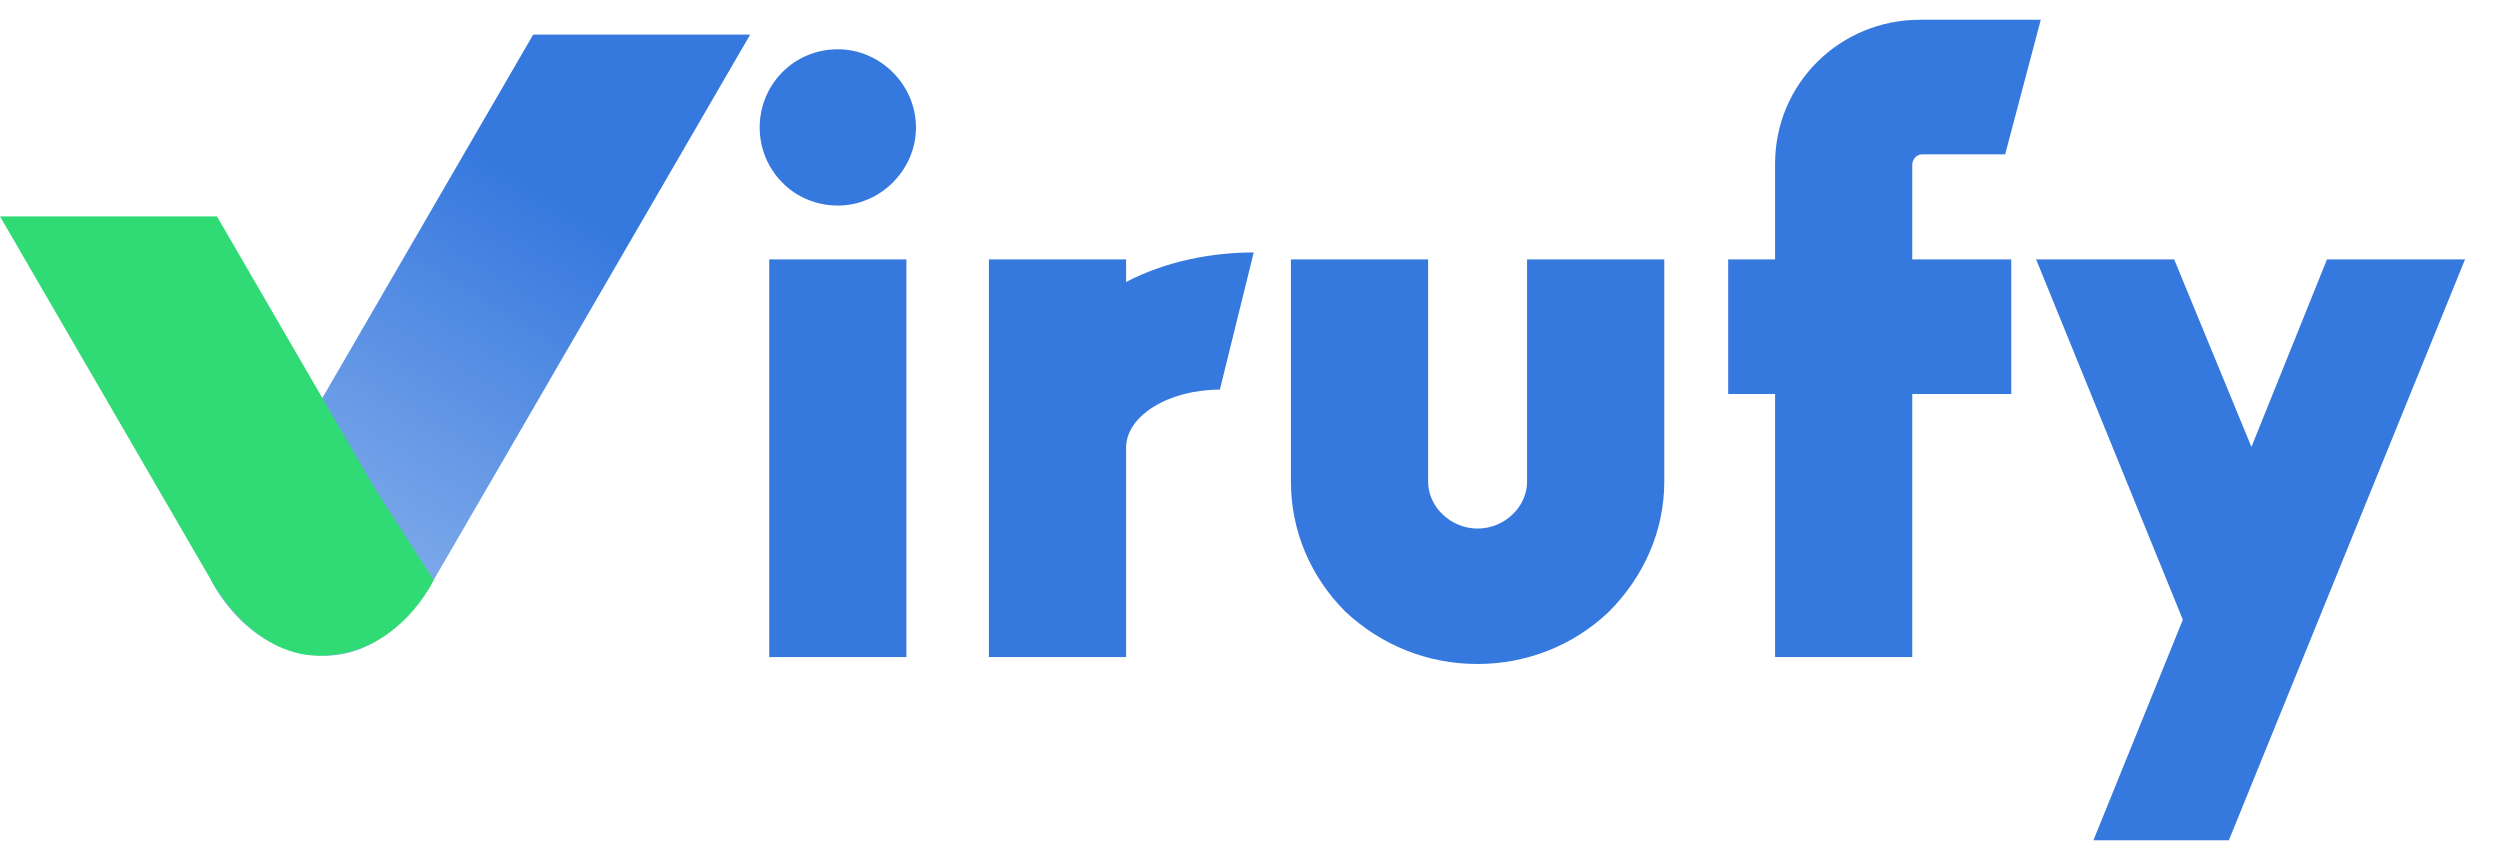
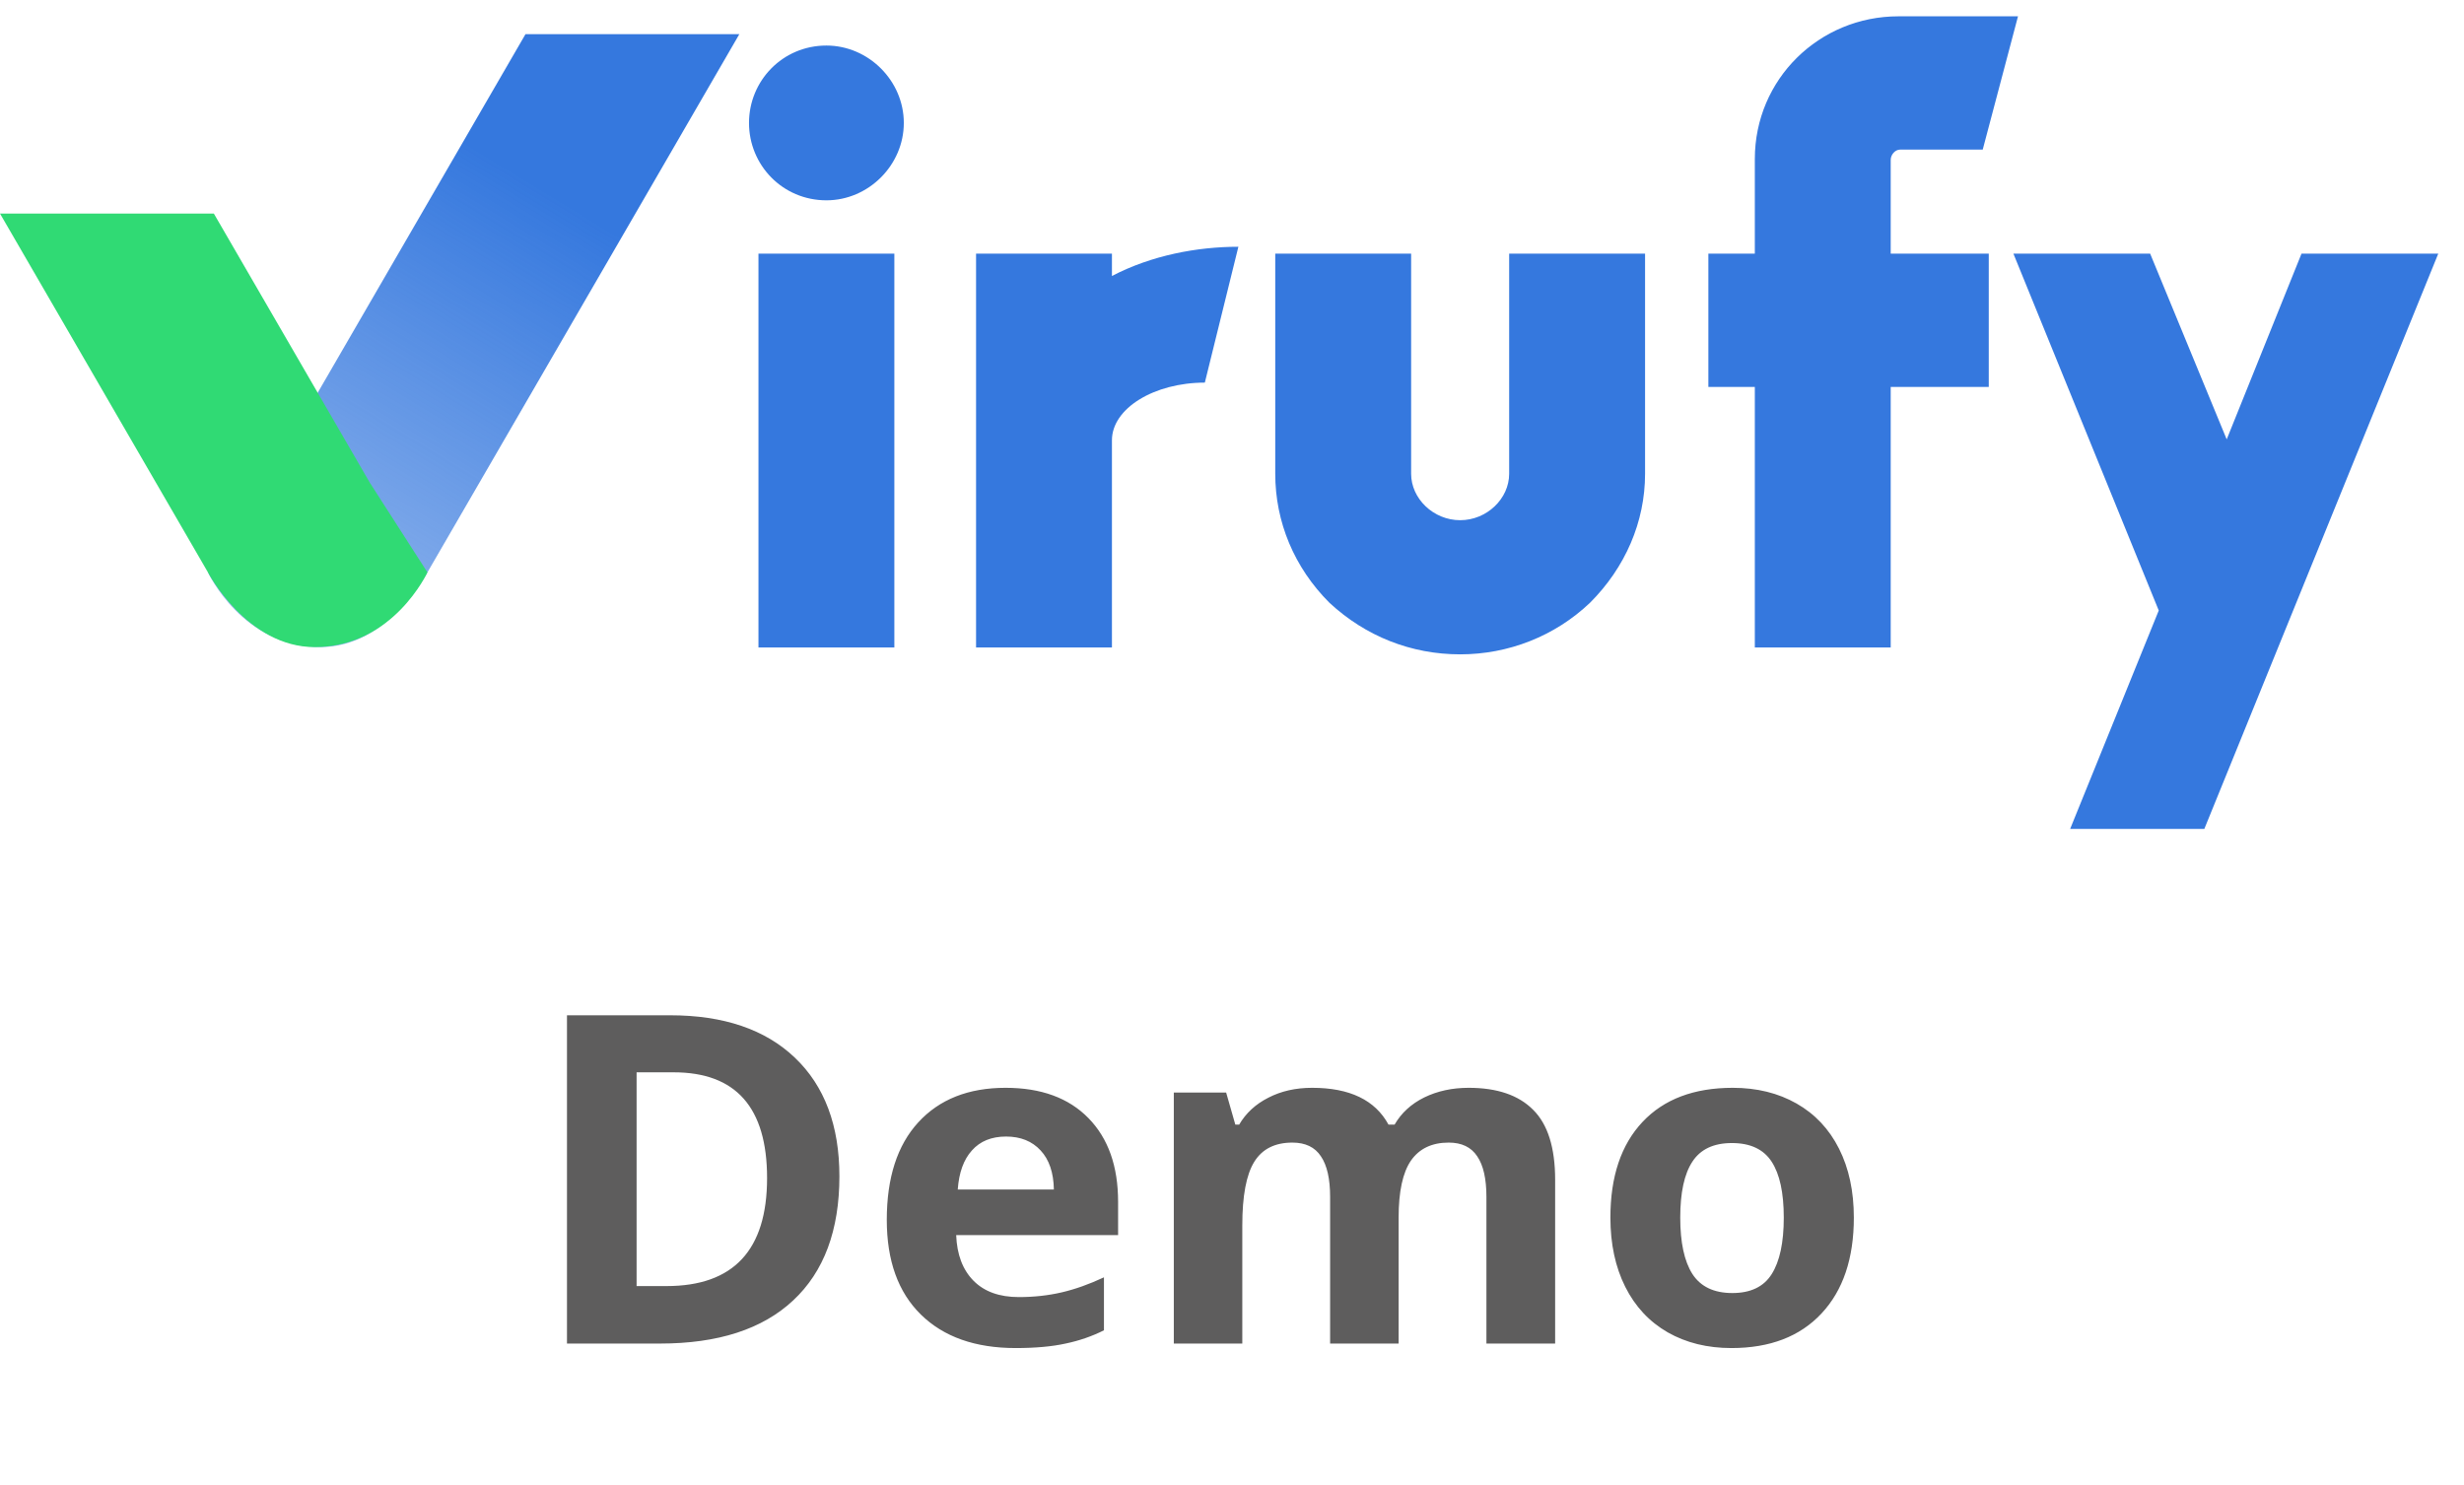
- <svg xmlns="http://www.w3.org/2000/svg" width="156" height="54" viewBox="0 0 156 54" fill="none">
-   <path d="M33.271 2.16L26.689 13.502L20.108 24.845L16.817 30.516L13.168 36.187C13.168 36.187 15.332 40.916 20.296 40.916C24.603 40.916 27.064 36.187 27.064 36.187L40.228 13.502L46.81 2.16H33.271Z" fill="url(#paint0_linear)" />
-   <path d="M20.121 24.846L13.539 13.503L-0 13.503L13.164 36.188C13.164 36.188 15.625 40.917 19.933 40.917C24.896 40.917 27.06 36.188 27.06 36.188L23.412 30.517L20.121 24.846Z" fill="#30DA74" />
-   <path d="M52.28 12.827C54.935 12.827 57.157 10.606 57.157 7.951C57.157 5.296 54.935 3.075 52.28 3.075C49.517 3.075 47.404 5.296 47.404 7.951C47.404 10.606 49.517 12.827 52.28 12.827ZM48 41H56.56V16.186H48V41ZM70.267 16.186H61.707V41H70.267V27.943C70.267 25.938 72.922 24.313 76.119 24.313L78.232 15.753C75.631 15.753 72.76 16.295 70.267 17.595V16.186ZM83.967 38.183C86.243 40.296 89.114 41.433 92.202 41.433C95.236 41.433 98.162 40.296 100.383 38.183C102.605 35.961 103.851 33.09 103.851 30.056V16.186H95.29V30.056C95.29 31.627 93.882 32.982 92.202 32.982C90.523 32.982 89.114 31.627 89.114 30.056V16.186H80.554V30.056C80.554 33.09 81.746 35.961 83.967 38.183ZM119.813 1.233C114.828 1.233 110.765 5.188 110.765 10.227V16.186H107.839V24.584H110.765V41H119.325V24.584H125.502V16.186H119.325V10.281C119.325 9.956 119.596 9.631 119.921 9.631H125.122L127.344 1.233H119.813ZM139.082 52.432L153.818 16.186H145.204L140.49 27.889L135.668 16.186H127.054L136.21 38.67L130.63 52.432H139.082Z" fill="#3578DE" />
+ <svg xmlns="http://www.w3.org/2000/svg" viewBox="0 0 156 94" fill="none">
+   <path d="M53.144 74.487C53.144 77.909 52.167 80.53 50.215 82.35C48.271 84.17 45.461 85.08 41.783 85.08H35.896V64.292H42.423C45.816 64.292 48.452 65.188 50.328 66.98C52.205 68.771 53.144 71.274 53.144 74.487ZM48.565 74.601C48.565 70.136 46.594 67.904 42.65 67.904H40.304V81.44H42.195C46.442 81.44 48.565 79.16 48.565 74.601ZM63.694 71.971C62.775 71.971 62.054 72.264 61.533 72.852C61.011 73.43 60.713 74.255 60.637 75.326H66.723C66.704 74.255 66.424 73.43 65.884 72.852C65.343 72.264 64.614 71.971 63.694 71.971ZM64.305 85.365C61.746 85.365 59.746 84.658 58.305 83.246C56.864 81.834 56.144 79.834 56.144 77.246C56.144 74.582 56.807 72.525 58.135 71.075C59.471 69.615 61.315 68.885 63.666 68.885C65.912 68.885 67.661 69.525 68.912 70.805C70.164 72.084 70.789 73.852 70.789 76.108V78.213H60.538C60.585 79.445 60.95 80.407 61.632 81.099C62.315 81.791 63.272 82.137 64.504 82.137C65.462 82.137 66.367 82.037 67.22 81.838C68.073 81.639 68.965 81.322 69.893 80.886V84.241C69.135 84.621 68.325 84.9 67.462 85.08C66.599 85.27 65.547 85.365 64.305 85.365ZM88.549 85.08H84.212V75.795C84.212 74.648 84.017 73.79 83.629 73.222C83.25 72.644 82.648 72.354 81.823 72.354C80.714 72.354 79.908 72.762 79.406 73.577C78.903 74.392 78.652 75.734 78.652 77.601V85.08H74.316V69.184H77.629L78.211 71.217H78.453C78.88 70.487 79.496 69.918 80.302 69.511C81.107 69.094 82.031 68.885 83.074 68.885C85.454 68.885 87.065 69.662 87.909 71.217H88.293C88.719 70.478 89.345 69.904 90.169 69.496C91.004 69.089 91.942 68.885 92.985 68.885C94.786 68.885 96.146 69.35 97.066 70.278C97.995 71.198 98.459 72.677 98.459 74.715V85.08H94.108V75.795C94.108 74.648 93.914 73.79 93.525 73.222C93.146 72.644 92.544 72.354 91.719 72.354C90.658 72.354 89.861 72.734 89.331 73.492C88.809 74.25 88.549 75.454 88.549 77.103V85.08ZM106.379 77.103C106.379 78.677 106.635 79.867 107.147 80.672C107.668 81.478 108.512 81.881 109.678 81.881C110.834 81.881 111.664 81.483 112.166 80.687C112.678 79.881 112.934 78.686 112.934 77.103C112.934 75.53 112.678 74.35 112.166 73.563C111.654 72.776 110.815 72.383 109.649 72.383C108.493 72.383 107.659 72.776 107.147 73.563C106.635 74.34 106.379 75.52 106.379 77.103ZM117.37 77.103C117.37 79.691 116.687 81.715 115.322 83.175C113.957 84.635 112.057 85.365 109.621 85.365C108.095 85.365 106.749 85.033 105.583 84.369C104.417 83.696 103.521 82.734 102.895 81.483C102.27 80.232 101.957 78.772 101.957 77.103C101.957 74.506 102.635 72.487 103.99 71.046C105.346 69.605 107.251 68.885 109.706 68.885C111.232 68.885 112.578 69.217 113.744 69.88C114.91 70.544 115.806 71.496 116.432 72.738C117.057 73.98 117.37 75.435 117.37 77.103Z" fill="#5E5D5D" />
+   <path d="M33.27 2.163L26.688 13.523L20.107 24.882L16.816 30.561L13.166 36.241C13.166 36.241 15.332 40.977 20.295 40.977C24.602 40.977 27.063 36.241 27.063 36.241L40.228 13.523L46.809 2.163H33.27Z" fill="url(#paint0_linear)" />
+   <path d="M20.121 24.883L13.539 13.524L-0 13.524L13.164 36.242C13.164 36.242 15.625 40.978 19.933 40.978C24.896 40.978 27.06 36.242 27.06 36.242L23.412 30.563L20.121 24.883Z" fill="#30DA74" />
+   <path d="M52.322 12.685C54.99 12.685 57.222 10.453 57.222 7.785C57.222 5.117 54.99 2.884 52.322 2.884C49.545 2.884 47.421 5.117 47.421 7.785C47.421 10.453 49.545 12.685 52.322 12.685ZM48.02 41H56.623V16.061H48.02V41ZM70.399 16.061H61.796V41H70.399V27.877C70.399 25.863 73.067 24.229 76.28 24.229L78.404 15.626C75.79 15.626 72.904 16.17 70.399 17.477V16.061ZM84.168 38.169C86.455 40.292 89.341 41.436 92.445 41.436C95.494 41.436 98.434 40.292 100.667 38.169C102.899 35.936 104.152 33.05 104.152 30.001V16.061H95.548V30.001C95.548 31.58 94.133 32.941 92.445 32.941C90.757 32.941 89.341 31.58 89.341 30.001V16.061H80.738V30.001C80.738 33.05 81.936 35.936 84.168 38.169ZM120.194 1.033C115.185 1.033 111.101 5.008 111.101 10.072V16.061H108.16V24.501H111.101V41H119.704V24.501H125.912V16.061H119.704V10.126C119.704 9.8 119.976 9.473 120.303 9.473H125.53L127.763 1.033H120.194ZM139.56 52.489L154.371 16.061H145.713L140.976 27.823L136.129 16.061H127.472L136.674 38.659L131.065 52.489H139.56Z" fill="#3578DE" />
  <defs>
-     <linearGradient id="paint0_linear" x1="42.402" y1="-8.90792e-05" x2="13.72" y2="47.15" gradientUnits="userSpaceOnUse">
+     <linearGradient id="paint0_linear" x1="42.401" y1="0" x2="13.658" y2="47.182" gradientUnits="userSpaceOnUse">
      <stop stop-color="#3578DE" />
      <stop stop-color="#3578DE" />
      <stop offset="0.261" stop-color="#3578DE" />
      <stop offset="0.869" stop-color="#3578DE" stop-opacity="0.52" />
      <stop offset="0.972" stop-color="#3578DE" stop-opacity="0" />
    </linearGradient>
  </defs>
</svg>
